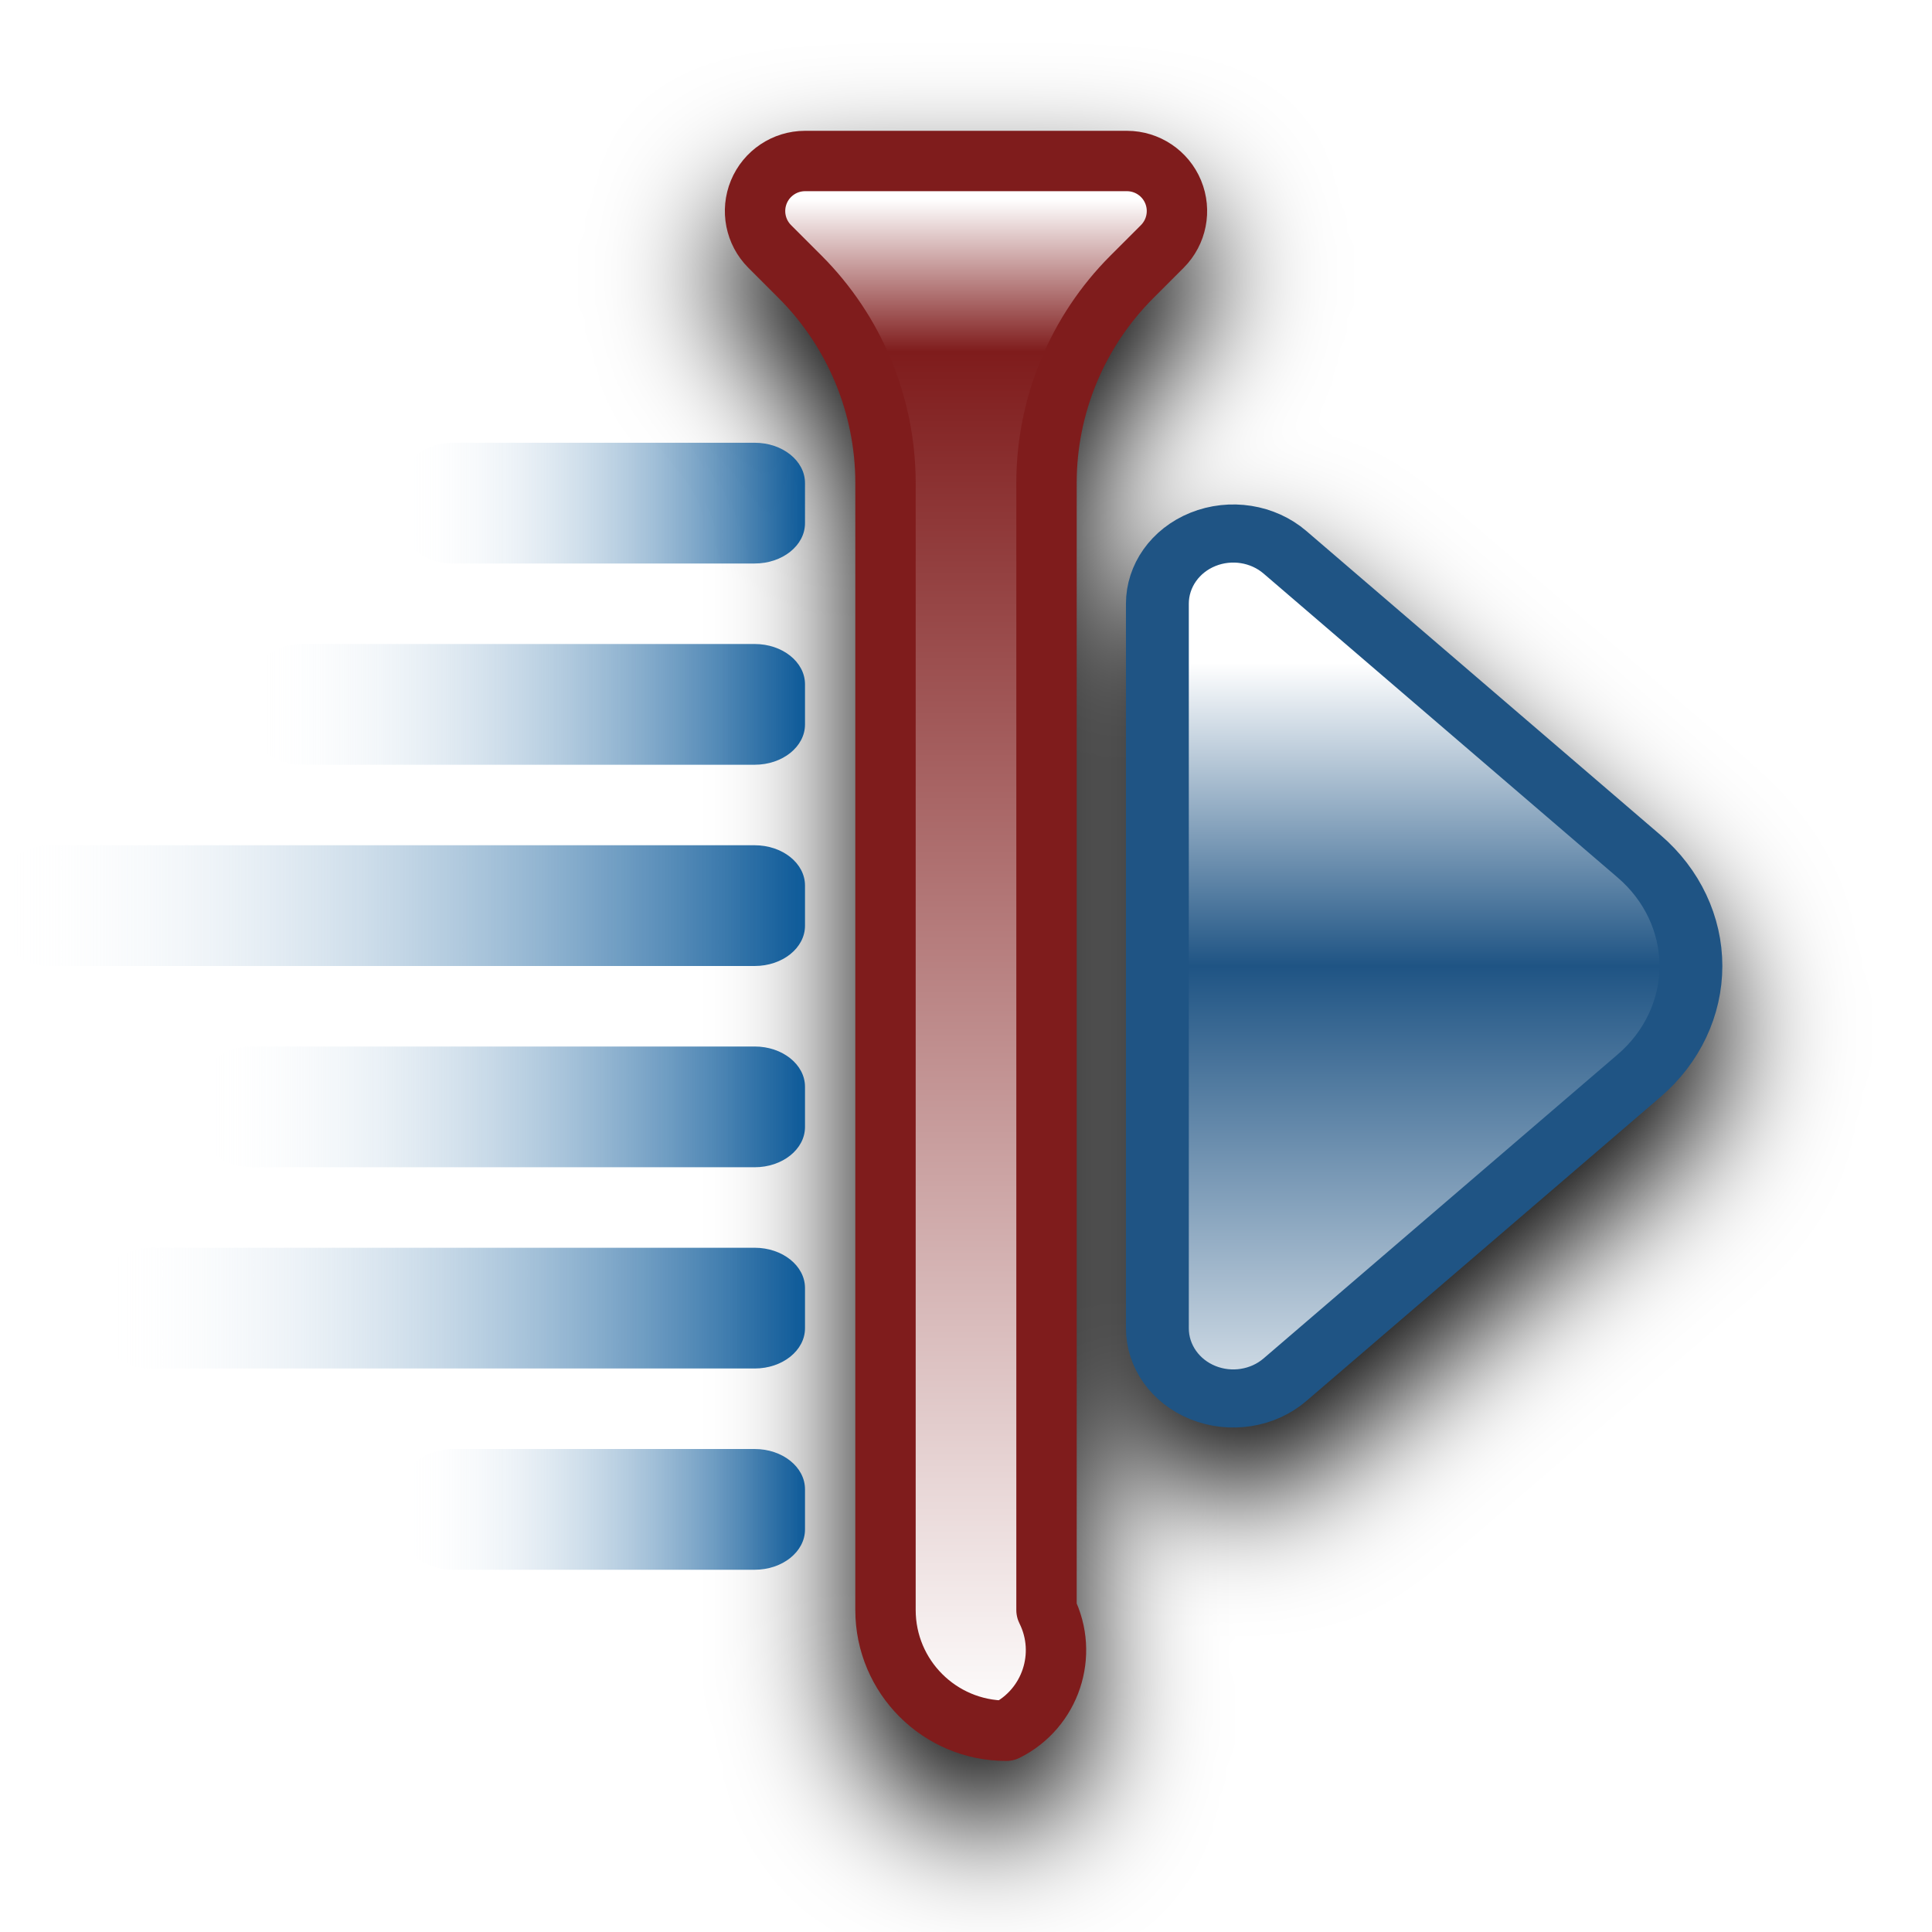
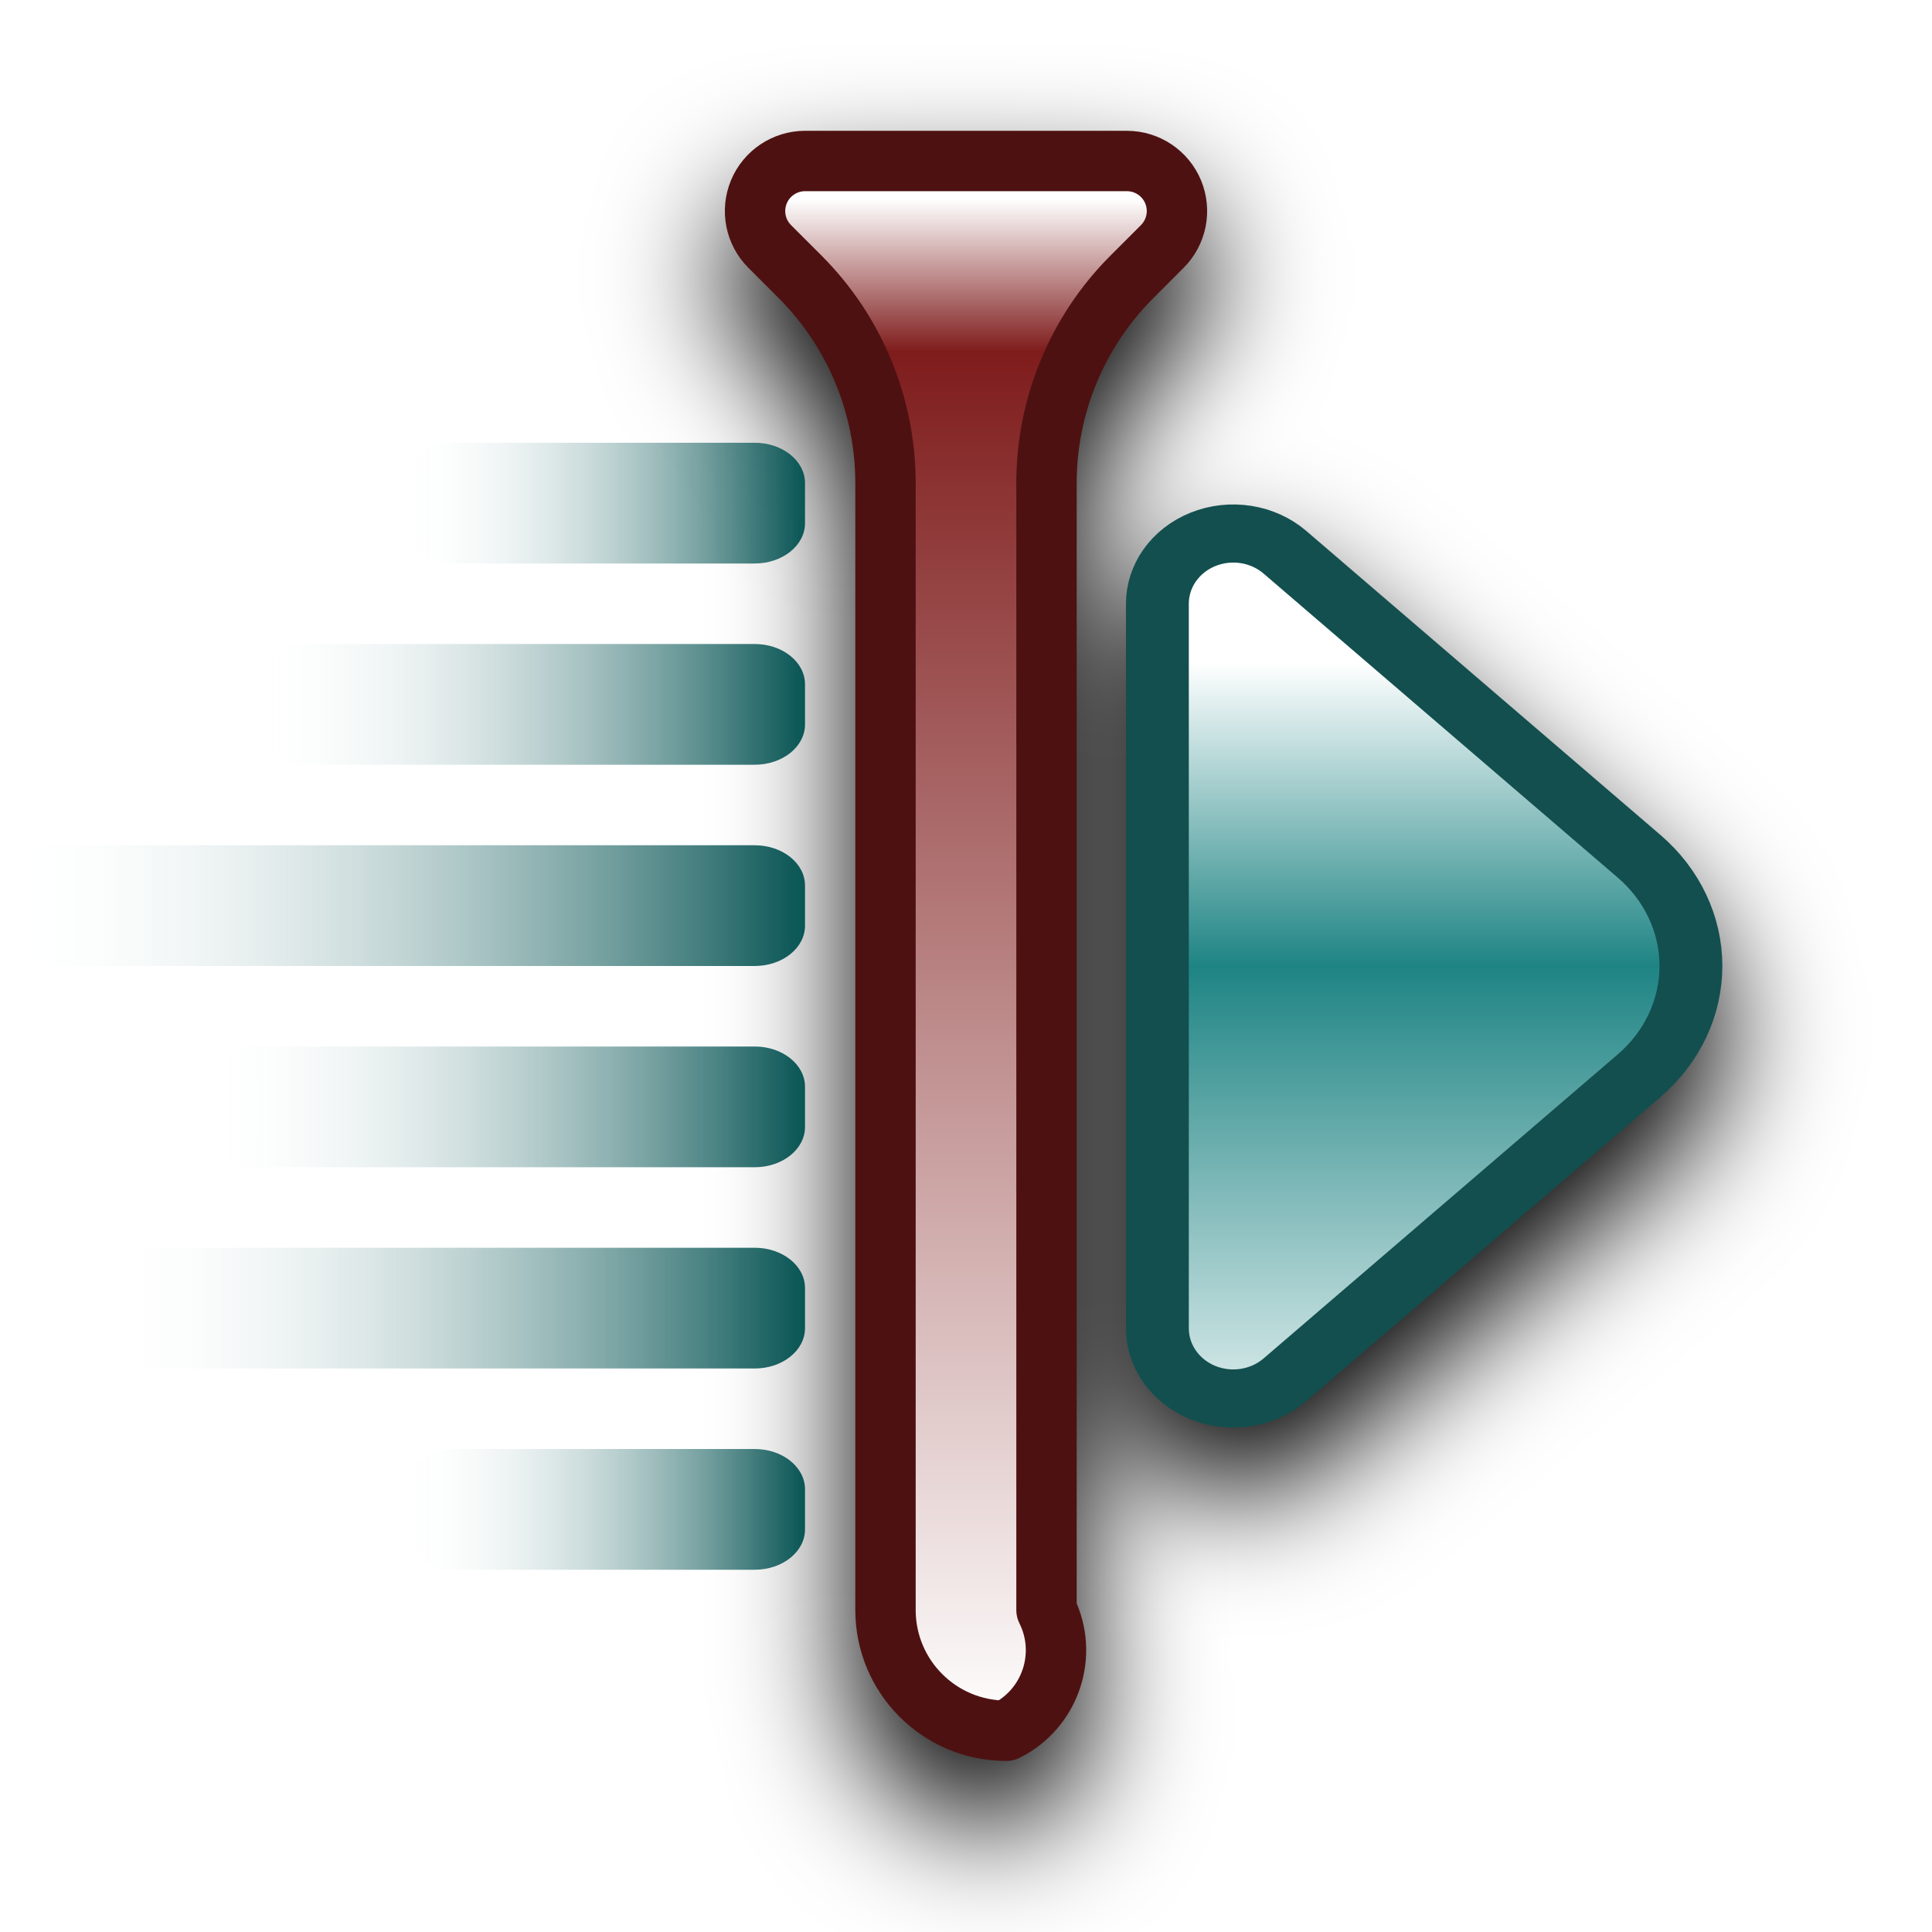
<svg xmlns="http://www.w3.org/2000/svg" xmlns:xlink="http://www.w3.org/1999/xlink" width="48" height="48" viewBox="0 -28.5 15.36 15.36" version="1.1" preserveAspectRatio="xMidYMid" id="svg1">
  <defs id="defs1">
    <linearGradient id="linearGradient24">
      <stop style="stop-color:#ffffff;stop-opacity:1;" offset="0.024" id="stop24" />
      <stop style="stop-color:#7f1c1c;stop-opacity:1;" offset="0.121" id="stop26" />
      <stop style="stop-color:#ffffff;stop-opacity:1;" offset="1" id="stop25" />
    </linearGradient>
    <linearGradient id="linearGradient22">
      <stop style="stop-color:#ffffff;stop-opacity:0;" offset="0" id="stop23" />
-       <stop style="stop-color:#0d5a99;stop-opacity:1;" offset="1" id="stop22" />
+       <stop style="stop-color:#095555;stop-opacity:1;" offset="1" id="stop22" />
    </linearGradient>
    <linearGradient id="linearGradient20">
      <stop style="stop-color:#ffffff;stop-opacity:0;" offset="0" id="stop21" />
-       <stop style="stop-color:#0d5a99;stop-opacity:1;" offset="1" id="stop20" />
+       <stop style="stop-color:#095555;stop-opacity:1;" offset="1" id="stop20" />
    </linearGradient>
    <linearGradient id="linearGradient18">
      <stop style="stop-color:#ffffff;stop-opacity:0;" offset="0" id="stop19" />
-       <stop style="stop-color:#0d5a99;stop-opacity:1;" offset="1" id="stop18" />
+       <stop style="stop-color:#095555;stop-opacity:1;" offset="1" id="stop18" />
    </linearGradient>
    <linearGradient id="linearGradient15">
      <stop style="stop-color:#ffffff;stop-opacity:0;" offset="0" id="stop16" />
-       <stop style="stop-color:#0d5a99;stop-opacity:1;" offset="1" id="stop15" />
+       <stop style="stop-color:#095555;stop-opacity:1;" offset="1" id="stop15" />
    </linearGradient>
    <linearGradient id="linearGradient13">
      <stop style="stop-color:#ffffff;stop-opacity:0;" offset="0" id="stop14" />
-       <stop style="stop-color:#0d5a99;stop-opacity:1;" offset="1" id="stop13" />
+       <stop style="stop-color:#095555;stop-opacity:1;" offset="1" id="stop13" />
    </linearGradient>
    <linearGradient id="linearGradient10">
      <stop style="stop-color:#ffffff;stop-opacity:0;" offset="0" id="stop12" />
-       <stop style="stop-color:#0d5a99;stop-opacity:1;" offset="1" id="stop11" />
+       <stop style="stop-color:#095555;stop-opacity:1;" offset="1" id="stop11" />
    </linearGradient>
    <linearGradient id="linearGradient8">
      <stop style="stop-color:#ffffff;stop-opacity:1;" offset="0.21" id="stop8" />
-       <stop style="stop-color:#1f5484;stop-opacity:1;" offset="0.5" id="stop10" />
+       <stop style="stop-color:#1f8484;stop-opacity:1;" offset="0.5" id="stop10" />
      <stop style="stop-color:#ffffff;stop-opacity:1;" offset="1" id="stop9" />
    </linearGradient>
    <linearGradient xlink:href="#linearGradient8" id="linearGradient9" x1="11.2" y1="-24.98" x2="11.2" y2="-16.66" gradientUnits="userSpaceOnUse" />
    <linearGradient xlink:href="#linearGradient13" id="linearGradient14" x1="2.88" y1="-22.9" x2="6.4" y2="-22.9" gradientUnits="userSpaceOnUse" />
    <linearGradient xlink:href="#linearGradient15" id="linearGradient16" x1="1.28" y1="-21.3" x2="6.4" y2="-21.3" gradientUnits="userSpaceOnUse" />
    <linearGradient xlink:href="#linearGradient18" id="linearGradient19" x1="2.56" y1="-19.7" x2="6.4" y2="-19.7" gradientUnits="userSpaceOnUse" />
    <linearGradient xlink:href="#linearGradient20" id="linearGradient21" x1="1.92" y1="-18.1" x2="6.4" y2="-18.1" gradientUnits="userSpaceOnUse" />
    <linearGradient xlink:href="#linearGradient22" id="linearGradient23" x1="3.84" y1="-16.5" x2="6.4" y2="-16.5" gradientUnits="userSpaceOnUse" />
    <linearGradient xlink:href="#linearGradient24" id="linearGradient25" x1="7.68" y1="-27.22" x2="7.68" y2="-14.74" gradientUnits="userSpaceOnUse" />
    <linearGradient xlink:href="#linearGradient10" id="linearGradient33" gradientUnits="userSpaceOnUse" x1="3.84" y1="-24.5" x2="6.4" y2="-24.5" />
    <filter style="color-interpolation-filters:sRGB" id="filter43" x="-0.196" y="-0.117" width="1.393" height="1.234">
      <feGaussianBlur stdDeviation="0.508" id="feGaussianBlur43" />
    </filter>
  </defs>
  <g id="layer1" style="mix-blend-mode:normal;fill:#000000;fill-opacity:1;stroke:#000000;stroke-opacity:1;filter:url(#filter43)" transform="translate(0,0.5119225)">
    <path id="rect1" style="fill:#000000;fill-opacity:1;stroke:#000000;stroke-width:0.48;stroke-linejoin:round;stroke-opacity:1" d="m 6.119,-26.541 0.242,0.242 A 2.318,2.318 67.5 0 1 7.04,-24.66 v 8.96 A 0.96,0.96 45 0 0 8,-14.74 0.716,0.716 108.435 0 0 8.32,-15.7 v -8.96 a 2.318,2.318 112.5 0 1 0.679,-1.639 l 0.242,-0.242 A 0.398,0.398 67.5 0 0 8.96,-27.22 H 6.4 a 0.398,0.398 112.5 0 0 -0.281,0.679 z" />
    <path id="rect1-5" style="fill:#000000;fill-opacity:1;stroke:#000000;stroke-width:0.462;stroke-linejoin:round;stroke-dasharray:none;stroke-opacity:1" d="m 8.96,-23.7 v 5.76 a 0.558,0.558 23.561 0 0 0.938,0.409 l 2.604,-2.418 a 1.189,1.189 90 0 0 0,-1.742 l -2.604,-2.418 a 0.558,0.558 156.439 0 0 -0.938,0.409 z" transform="matrix(1.081635,0,0,1,-0.4899184,-1.28e-6)" />
  </g>
  <g id="g8" style="display:inline">
-     <path id="path1" style="fill:url(#linearGradient25);stroke:#7f1c1c;stroke-width:0.48;stroke-linejoin:round;stroke-opacity:1" d="m 6.119,-26.541 0.242,0.242 A 2.318,2.318 67.5 0 1 7.04,-24.66 v 8.96 A 0.96,0.96 45 0 0 8,-14.74 0.716,0.716 108.435 0 0 8.32,-15.7 v -8.96 a 2.318,2.318 112.5 0 1 0.679,-1.639 l 0.242,-0.242 A 0.398,0.398 67.5 0 0 8.96,-27.22 H 6.4 a 0.398,0.398 112.5 0 0 -0.281,0.679 z" />
-     <path id="path2" style="fill:url(#linearGradient9);stroke:#1f5484;stroke-width:0.462;stroke-linejoin:round;stroke-dasharray:none;stroke-opacity:1" d="m 8.96,-23.7 v 5.76 a 0.558,0.558 23.561 0 0 0.938,0.409 l 2.604,-2.418 a 1.189,1.189 90 0 0 0,-1.742 l -2.604,-2.418 a 0.558,0.558 156.439 0 0 -0.938,0.409 z" transform="matrix(1.081635,0,0,1,-0.4899184,-1.28e-6)" />
+     <path id="path1" style="fill:url(#linearGradient25);stroke:#4e1111;stroke-width:0.48;stroke-linejoin:round;stroke-opacity:1" d="m 6.119,-26.541 0.242,0.242 A 2.318,2.318 67.5 0 1 7.04,-24.66 v 8.96 A 0.96,0.96 45 0 0 8,-14.74 0.716,0.716 108.435 0 0 8.32,-15.7 v -8.96 a 2.318,2.318 112.5 0 1 0.679,-1.639 l 0.242,-0.242 A 0.398,0.398 67.5 0 0 8.96,-27.22 H 6.4 a 0.398,0.398 112.5 0 0 -0.281,0.679 z" />
+     <path id="path2" style="fill:url(#linearGradient9);stroke:#134f4f;stroke-width:0.462;stroke-linejoin:round;stroke-dasharray:none;stroke-opacity:1" d="m 8.96,-23.7 v 5.76 a 0.558,0.558 23.561 0 0 0.938,0.409 l 2.604,-2.418 a 1.189,1.189 90 0 0 0,-1.742 l -2.604,-2.418 a 0.558,0.558 156.439 0 0 -0.938,0.409 z" transform="matrix(1.081635,0,0,1,-0.4899184,-1.28e-6)" />
    <path style="fill:url(#linearGradient33);stroke:none;stroke-width:0.429;stroke-linejoin:round;stroke-opacity:1" id="path3" width="2.56" height="0.96" x="3.84" y="-24.98" d="m 4.16,-24.98 h 1.92 a 0.32,0.32 45 0 1 0.32,0.32 v 0.32 a 0.32,0.32 135 0 1 -0.32,0.32 l -1.92,0 a 0.32,0.32 45 0 1 -0.32,-0.32 v -0.32 a 0.32,0.32 135 0 1 0.32,-0.32 z" transform="matrix(1.25,0,0,1,-1.6,0)" />
    <path style="fill:url(#linearGradient14);stroke:none;stroke-width:0.429;stroke-linejoin:round;stroke-opacity:1" id="path4" width="3.52" height="0.96" x="2.88" y="-23.38" d="m 3.2,-23.38 h 2.88 a 0.32,0.32 45 0 1 0.32,0.32 v 0.32 a 0.32,0.32 135 0 1 -0.32,0.32 l -2.88,0 a 0.32,0.32 45 0 1 -0.32,-0.32 v -0.32 a 0.32,0.32 135 0 1 0.32,-0.32 z" transform="matrix(1.25,0,0,1,-1.6,0)" />
    <path style="fill:url(#linearGradient16);stroke:none;stroke-width:0.429;stroke-linejoin:round;stroke-opacity:1" id="path5" width="5.12" height="0.96" x="1.28" y="-21.78" d="m 1.6,-21.78 h 4.48 a 0.32,0.32 45 0 1 0.32,0.32 v 0.32 a 0.32,0.32 135 0 1 -0.32,0.32 l -4.48,0 a 0.32,0.32 45 0 1 -0.32,-0.32 v -0.32 a 0.32,0.32 135 0 1 0.32,-0.32 z" transform="matrix(1.25,0,0,1,-1.6,0)" />
    <path style="fill:url(#linearGradient19);stroke:none;stroke-width:0.429;stroke-linejoin:round;stroke-opacity:1" id="path6" width="3.84" height="0.96" x="2.56" y="-20.18" d="m 2.88,-20.18 h 3.2 a 0.32,0.32 45 0 1 0.32,0.32 v 0.32 a 0.32,0.32 135 0 1 -0.32,0.32 h -3.2 a 0.32,0.32 45 0 1 -0.32,-0.32 v -0.32 a 0.32,0.32 135 0 1 0.32,-0.32 z" transform="matrix(1.25,0,0,1,-1.6,0)" />
    <path style="fill:url(#linearGradient21);stroke:none;stroke-width:0.429;stroke-linejoin:round;stroke-opacity:1" id="path7" width="4.48" height="0.96" x="1.92" y="-18.58" d="m 2.24,-18.58 h 3.84 a 0.32,0.32 45 0 1 0.32,0.32 v 0.32 a 0.32,0.32 135 0 1 -0.32,0.32 H 2.24 a 0.32,0.32 45 0 1 -0.32,-0.32 v -0.32 a 0.32,0.32 135 0 1 0.32,-0.32 z" transform="matrix(1.25,0,0,1,-1.6,0)" />
    <path style="fill:url(#linearGradient23);stroke:none;stroke-width:0.429;stroke-linejoin:round;stroke-opacity:1" id="path8" width="2.56" height="0.96" x="3.84" y="-16.98" d="m 4.16,-16.98 h 1.92 a 0.32,0.32 45 0 1 0.32,0.32 v 0.32 a 0.32,0.32 135 0 1 -0.32,0.32 H 4.16 a 0.32,0.32 45 0 1 -0.32,-0.32 v -0.32 a 0.32,0.32 135 0 1 0.32,-0.32 z" transform="matrix(1.25,0,0,1,-1.6,0)" />
  </g>
</svg>
